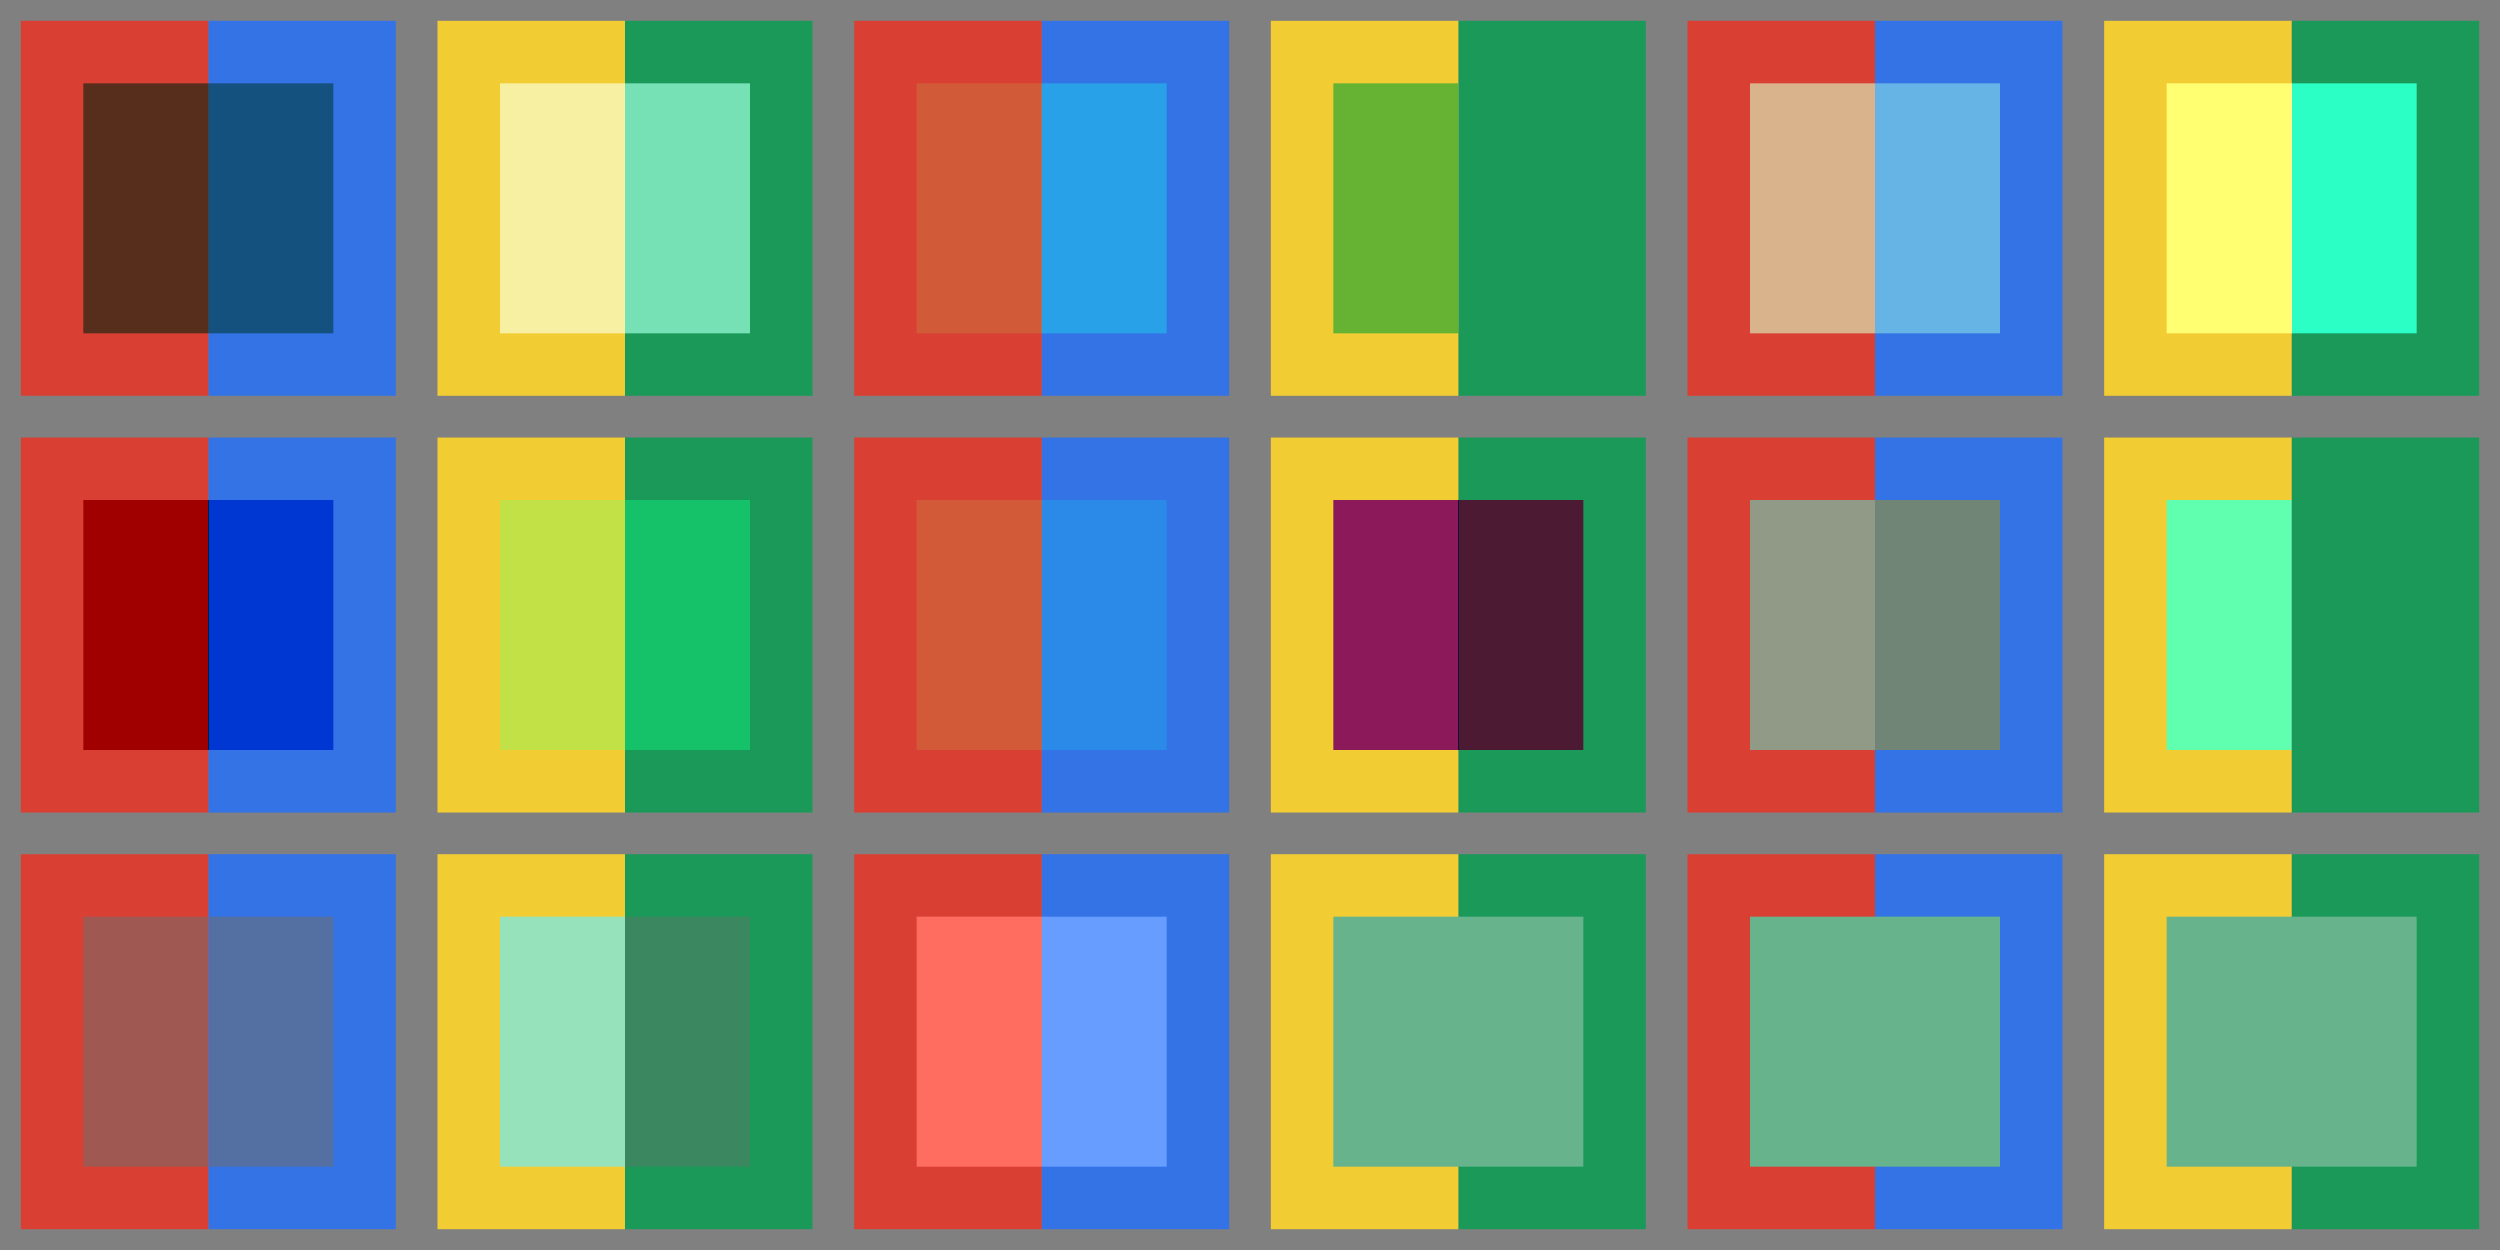
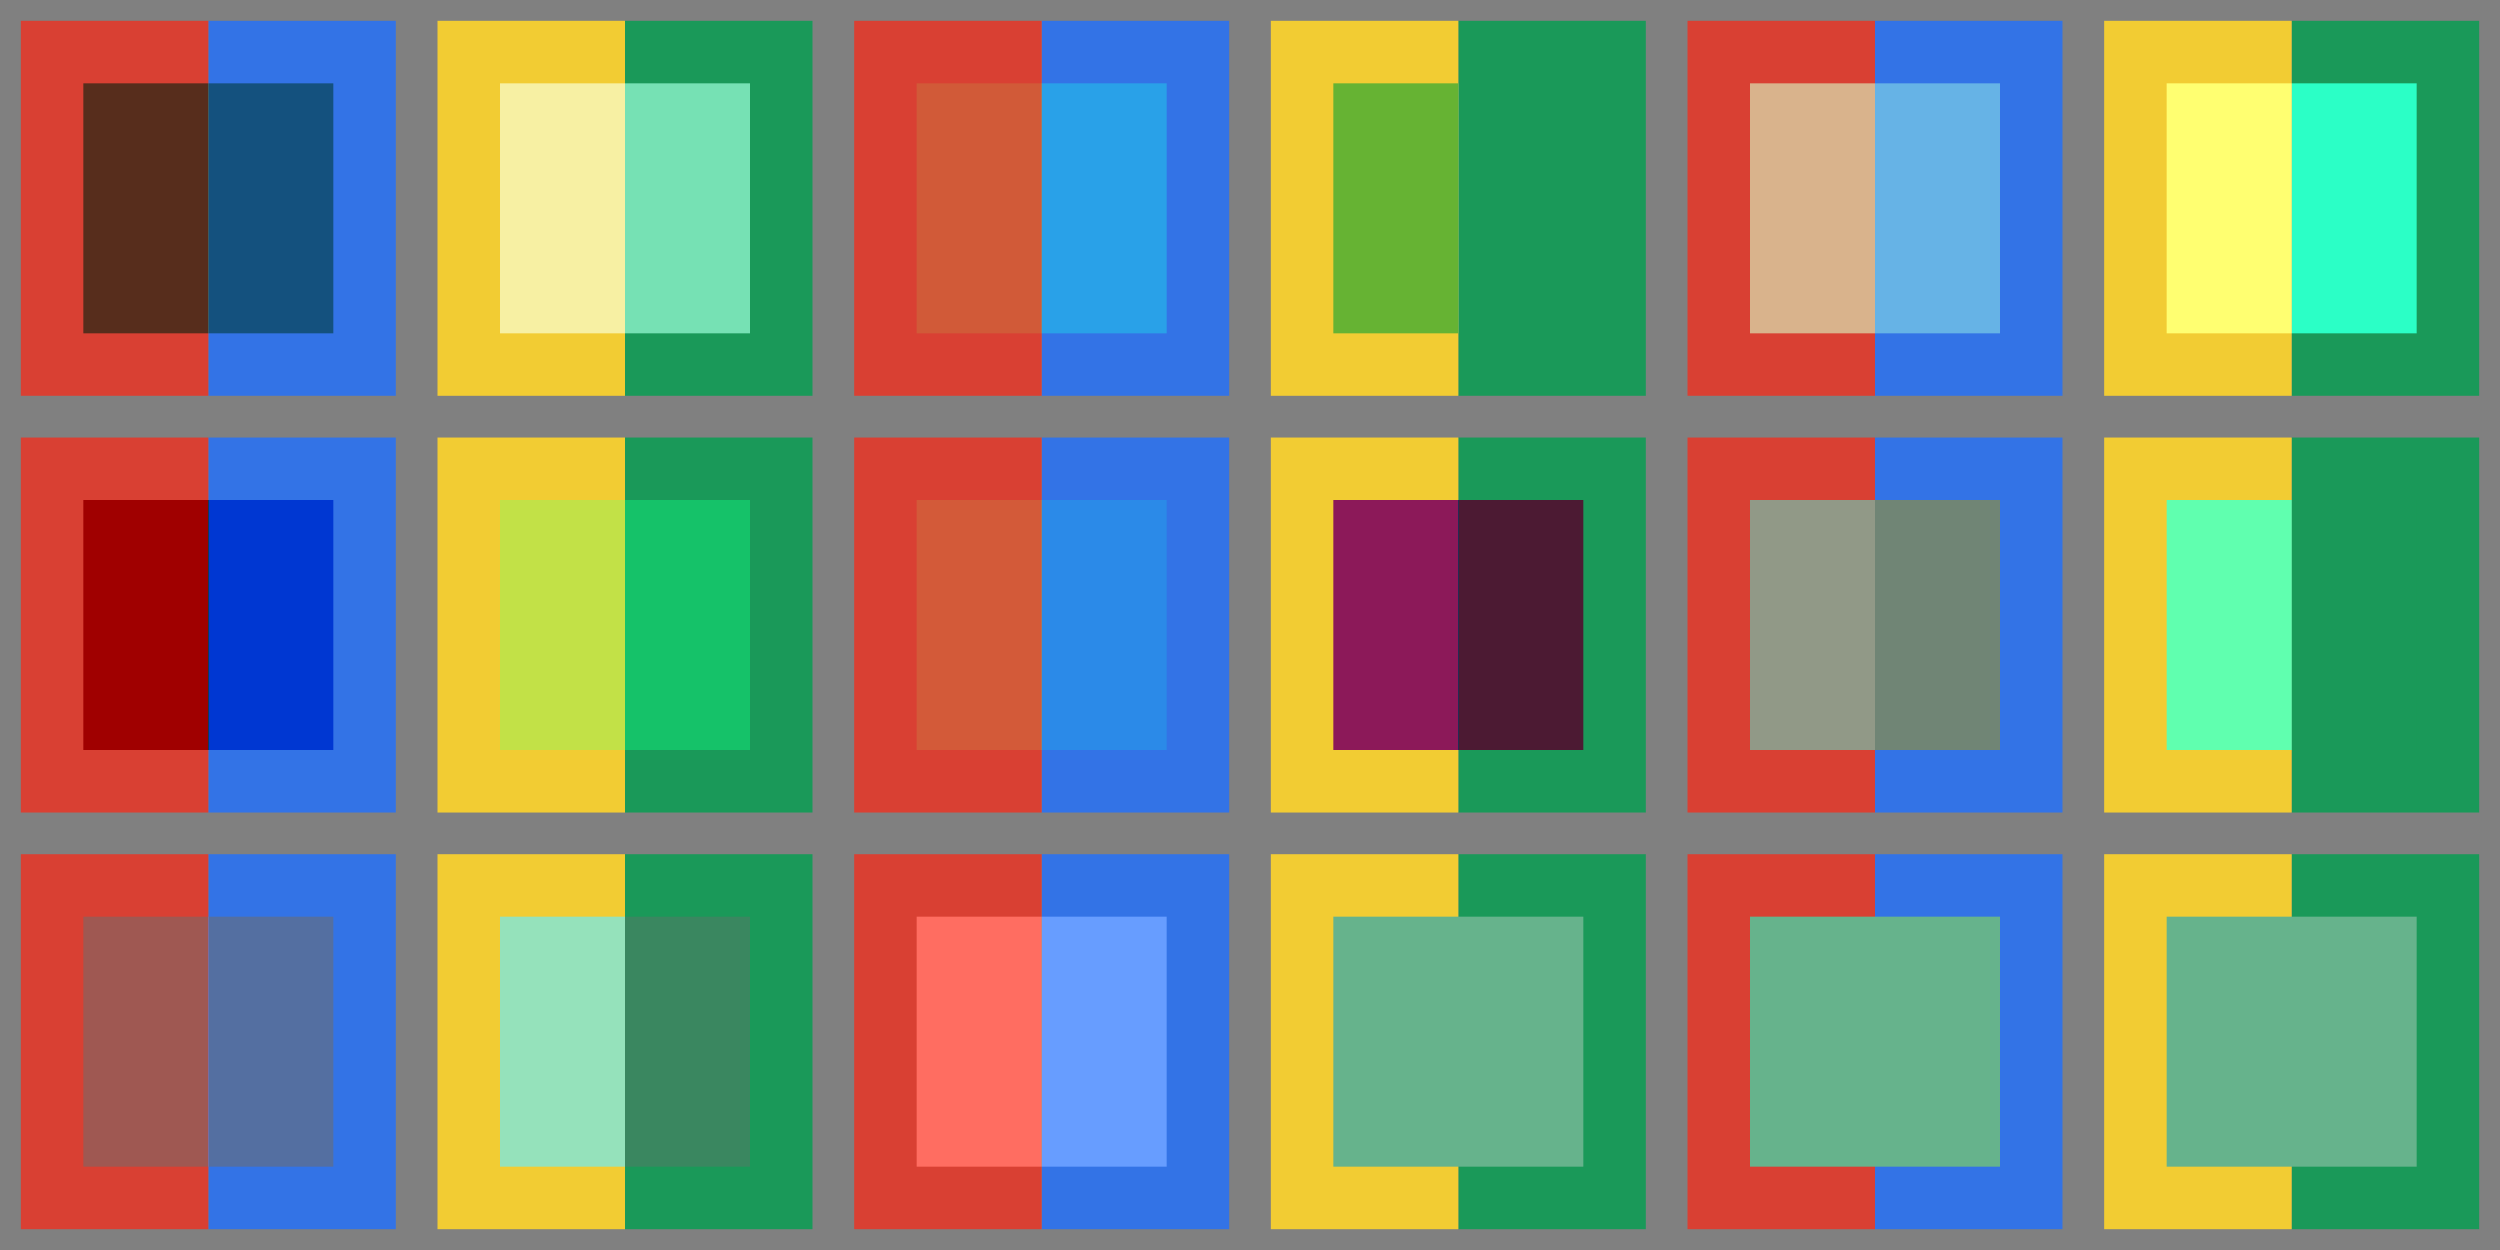
<svg xmlns="http://www.w3.org/2000/svg" viewBox="0 0 600 300" width="600" height="300" style="isolation:isolate">
  <rect width="600" height="300" fill="#808080" />
-   <g transform="translate(550 250)">
-     <path d="M45 -45C45 -45 45 45 45 45C45 45 0 45 0 45C0 45 0 -45 0 -45C0 -45 45 -45 45 -45Z" fill="#1a9959" />
-     <path d="M0 -45C0 -45 0 45 0 45C0 45 -45 45 -45 45C-45 45 -45 -45 -45 -45C-45 -45 0 -45 0 -45Z" fill="#f2cc33" />
-   </g>
-   <g transform="translate(550 250)">
-     <path d="M30 -30C30 -30 30 30 30 30C30 30 -30 30 -30 30C-30 30 -30 -30 -30 -30C-30 -30 30 -30 30 -30Z" fill="#66b38c" />
-   </g>
-   <g transform="translate(450 250)">
-     <path d="M45 -45C45 -45 45 45 45 45C45 45 0 45 0 45C0 45 0 -45 0 -45C0 -45 45 -45 45 -45Z" fill="#3373e6" />
-     <path d="M0 -45C0 -45 0 45 0 45C0 45 -45 45 -45 45C-45 45 -45 -45 -45 -45C-45 -45 0 -45 0 -45Z" fill="#d94033" />
-   </g>
-   <g transform="translate(450 250)">
-     <path d="M30 -30C30 -30 30 30 30 30C30 30 -30 30 -30 30C-30 30 -30 -30 -30 -30C-30 -30 30 -30 30 -30Z" fill="#66b38c" />
-   </g>
-   <g transform="translate(350 250)">
-     <path d="M45 -45C45 -45 45 45 45 45C45 45 0 45 0 45C0 45 0 -45 0 -45C0 -45 45 -45 45 -45Z" fill="#1a9959" />
-     <path d="M0 -45C0 -45 0 45 0 45C0 45 -45 45 -45 45C-45 45 -45 -45 -45 -45C-45 -45 0 -45 0 -45Z" fill="#f2cc33" />
-   </g>
-   <g style="mix-blend-mode:plus-lighter">
-     <g transform="translate(350 250)">
+   <g style="isolation:isolate">
+     <g transform="translate(550 250)">
+       <path d="M45 -45C45 -45 45 45 45 45C45 45 0 45 0 45C0 45 0 -45 0 -45C0 -45 45 -45 45 -45Z" fill="#1a9959" />
+       <path d="M0 -45C0 -45 0 45 0 45C0 45 -45 45 -45 45C-45 45 -45 -45 -45 -45C-45 -45 0 -45 0 -45Z" fill="#f2cc33" />
+     </g>
+     <g transform="translate(550 250)">
      <path d="M30 -30C30 -30 30 30 30 30C30 30 -30 30 -30 30C-30 30 -30 -30 -30 -30C-30 -30 30 -30 30 -30Z" fill="#66b38c" />
    </g>
-   </g>
-   <g transform="translate(250 250)">
-     <path d="M45 -45C45 -45 45 45 45 45C45 45 0 45 0 45C0 45 0 -45 0 -45C0 -45 45 -45 45 -45Z" fill="#3373e6" />
-     <path d="M0 -45C0 -45 0 45 0 45C0 45 -45 45 -45 45C-45 45 -45 -45 -45 -45C-45 -45 0 -45 0 -45Z" fill="#d94033" />
-   </g>
-   <g style="mix-blend-mode:luminosity">
-     <g transform="translate(250 250)">
+     <g transform="translate(450 250)">
+       <path d="M45 -45C45 -45 45 45 45 45C45 45 0 45 0 45C0 45 0 -45 0 -45C0 -45 45 -45 45 -45Z" fill="#3373e6" />
+       <path d="M0 -45C0 -45 0 45 0 45C0 45 -45 45 -45 45C-45 45 -45 -45 -45 -45C-45 -45 0 -45 0 -45Z" fill="#d94033" />
+     </g>
+     <g transform="translate(450 250)">
      <path d="M30 -30C30 -30 30 30 30 30C30 30 -30 30 -30 30C-30 30 -30 -30 -30 -30C-30 -30 30 -30 30 -30Z" fill="#66b38c" />
    </g>
-   </g>
-   <g transform="translate(150 250)">
-     <path d="M45 -45C45 -45 45 45 45 45C45 45 0 45 0 45C0 45 0 -45 0 -45C0 -45 45 -45 45 -45Z" fill="#1a9959" />
-     <path d="M0 -45C0 -45 0 45 0 45C0 45 -45 45 -45 45C-45 45 -45 -45 -45 -45C-45 -45 0 -45 0 -45Z" fill="#f2cc33" />
-   </g>
-   <g style="mix-blend-mode:color">
+     <g transform="translate(350 250)">
+       <path d="M45 -45C45 -45 45 45 45 45C45 45 0 45 0 45C0 45 0 -45 0 -45C0 -45 45 -45 45 -45Z" fill="#1a9959" />
+       <path d="M0 -45C0 -45 0 45 0 45C0 45 -45 45 -45 45C-45 45 -45 -45 -45 -45C-45 -45 0 -45 0 -45Z" fill="#f2cc33" />
+     </g>
+     <g style="mix-blend-mode:plus-lighter">
+       <g transform="translate(350 250)">
+         <path d="M30 -30C30 -30 30 30 30 30C30 30 -30 30 -30 30C-30 30 -30 -30 -30 -30C-30 -30 30 -30 30 -30Z" fill="#66b38c" />
+       </g>
+     </g>
+     <g transform="translate(250 250)">
+       <path d="M45 -45C45 -45 45 45 45 45C45 45 0 45 0 45C0 45 0 -45 0 -45C0 -45 45 -45 45 -45Z" fill="#3373e6" />
+       <path d="M0 -45C0 -45 0 45 0 45C0 45 -45 45 -45 45C-45 45 -45 -45 -45 -45C-45 -45 0 -45 0 -45Z" fill="#d94033" />
+     </g>
+     <g style="mix-blend-mode:luminosity">
+       <g transform="translate(250 250)">
+         <path d="M30 -30C30 -30 30 30 30 30C30 30 -30 30 -30 30C-30 30 -30 -30 -30 -30C-30 -30 30 -30 30 -30Z" fill="#66b38c" />
+       </g>
+     </g>
    <g transform="translate(150 250)">
-       <path d="M30 -30C30 -30 30 30 30 30C30 30 -30 30 -30 30C-30 30 -30 -30 -30 -30C-30 -30 30 -30 30 -30Z" fill="#66b38c" />
+       <path d="M45 -45C45 -45 45 45 45 45C45 45 0 45 0 45C0 45 0 -45 0 -45C0 -45 45 -45 45 -45Z" fill="#1a9959" />
+       <path d="M0 -45C0 -45 0 45 0 45C0 45 -45 45 -45 45C-45 45 -45 -45 -45 -45C-45 -45 0 -45 0 -45Z" fill="#f2cc33" />
    </g>
-   </g>
-   <g transform="translate(50 250)">
-     <path d="M45 -45C45 -45 45 45 45 45C45 45 0 45 0 45C0 45 0 -45 0 -45C0 -45 45 -45 45 -45Z" fill="#3373e6" />
-     <path d="M0 -45C0 -45 0 45 0 45C0 45 -45 45 -45 45C-45 45 -45 -45 -45 -45C-45 -45 0 -45 0 -45Z" fill="#d94033" />
-   </g>
-   <g style="mix-blend-mode:saturation">
+     <g style="mix-blend-mode:color">
+       <g transform="translate(150 250)">
+         <path d="M30 -30C30 -30 30 30 30 30C30 30 -30 30 -30 30C-30 30 -30 -30 -30 -30C-30 -30 30 -30 30 -30Z" fill="#66b38c" />
+       </g>
+     </g>
    <g transform="translate(50 250)">
-       <path d="M30 -30C30 -30 30 30 30 30C30 30 -30 30 -30 30C-30 30 -30 -30 -30 -30C-30 -30 30 -30 30 -30Z" fill="#66b38c" />
+       <path d="M45 -45C45 -45 45 45 45 45C45 45 0 45 0 45C0 45 0 -45 0 -45C0 -45 45 -45 45 -45Z" fill="#3373e6" />
+       <path d="M0 -45C0 -45 0 45 0 45C0 45 -45 45 -45 45C-45 45 -45 -45 -45 -45C-45 -45 0 -45 0 -45Z" fill="#d94033" />
    </g>
-   </g>
-   <g transform="translate(550 150)">
-     <path d="M45 -45C45 -45 45 45 45 45C45 45 0 45 0 45C0 45 0 -45 0 -45C0 -45 45 -45 45 -45Z" fill="#1a9959" />
-     <path d="M0 -45C0 -45 0 45 0 45C0 45 -45 45 -45 45C-45 45 -45 -45 -45 -45C-45 -45 0 -45 0 -45Z" fill="#f2cc33" />
-   </g>
-   <g style="mix-blend-mode:hue">
+     <g style="mix-blend-mode:saturation">
+       <g transform="translate(50 250)">
+         <path d="M30 -30C30 -30 30 30 30 30C30 30 -30 30 -30 30C-30 30 -30 -30 -30 -30C-30 -30 30 -30 30 -30Z" fill="#66b38c" />
+       </g>
+     </g>
    <g transform="translate(550 150)">
-       <path d="M30 -30C30 -30 30 30 30 30C30 30 -30 30 -30 30C-30 30 -30 -30 -30 -30C-30 -30 30 -30 30 -30Z" fill="#66b38c" />
+       <path d="M45 -45C45 -45 45 45 45 45C45 45 0 45 0 45C0 45 0 -45 0 -45C0 -45 45 -45 45 -45Z" fill="#1a9959" />
+       <path d="M0 -45C0 -45 0 45 0 45C0 45 -45 45 -45 45C-45 45 -45 -45 -45 -45C-45 -45 0 -45 0 -45Z" fill="#f2cc33" />
    </g>
-   </g>
-   <g transform="translate(450 150)">
-     <path d="M45 -45C45 -45 45 45 45 45C45 45 0 45 0 45C0 45 0 -45 0 -45C0 -45 45 -45 45 -45Z" fill="#3373e6" />
-     <path d="M0 -45C0 -45 0 45 0 45C0 45 -45 45 -45 45C-45 45 -45 -45 -45 -45C-45 -45 0 -45 0 -45Z" fill="#d94033" />
-   </g>
-   <g style="mix-blend-mode:exclusion">
+     <g style="mix-blend-mode:hue">
+       <g transform="translate(550 150)">
+         <path d="M30 -30C30 -30 30 30 30 30C30 30 -30 30 -30 30C-30 30 -30 -30 -30 -30C-30 -30 30 -30 30 -30Z" fill="#66b38c" />
+       </g>
+     </g>
    <g transform="translate(450 150)">
-       <path d="M30 -30C30 -30 30 30 30 30C30 30 -30 30 -30 30C-30 30 -30 -30 -30 -30C-30 -30 30 -30 30 -30Z" fill="#66b38c" />
+       <path d="M45 -45C45 -45 45 45 45 45C45 45 0 45 0 45C0 45 0 -45 0 -45C0 -45 45 -45 45 -45Z" fill="#3373e6" />
+       <path d="M0 -45C0 -45 0 45 0 45C0 45 -45 45 -45 45C-45 45 -45 -45 -45 -45C-45 -45 0 -45 0 -45Z" fill="#d94033" />
    </g>
-   </g>
-   <g transform="translate(350 150)">
-     <path d="M45 -45C45 -45 45 45 45 45C45 45 0 45 0 45C0 45 0 -45 0 -45C0 -45 45 -45 45 -45Z" fill="#1a9959" />
-     <path d="M0 -45C0 -45 0 45 0 45C0 45 -45 45 -45 45C-45 45 -45 -45 -45 -45C-45 -45 0 -45 0 -45Z" fill="#f2cc33" />
-   </g>
-   <g style="mix-blend-mode:difference">
+     <g style="mix-blend-mode:exclusion">
+       <g transform="translate(450 150)">
+         <path d="M30 -30C30 -30 30 30 30 30C30 30 -30 30 -30 30C-30 30 -30 -30 -30 -30C-30 -30 30 -30 30 -30Z" fill="#66b38c" />
+       </g>
+     </g>
    <g transform="translate(350 150)">
-       <path d="M30 -30C30 -30 30 30 30 30C30 30 -30 30 -30 30C-30 30 -30 -30 -30 -30C-30 -30 30 -30 30 -30Z" fill="#66b38c" />
+       <path d="M45 -45C45 -45 45 45 45 45C45 45 0 45 0 45C0 45 0 -45 0 -45C0 -45 45 -45 45 -45Z" fill="#1a9959" />
+       <path d="M0 -45C0 -45 0 45 0 45C0 45 -45 45 -45 45C-45 45 -45 -45 -45 -45C-45 -45 0 -45 0 -45Z" fill="#f2cc33" />
    </g>
-   </g>
-   <g transform="translate(250 150)">
-     <path d="M45 -45C45 -45 45 45 45 45C45 45 0 45 0 45C0 45 0 -45 0 -45C0 -45 45 -45 45 -45Z" fill="#3373e6" />
-     <path d="M0 -45C0 -45 0 45 0 45C0 45 -45 45 -45 45C-45 45 -45 -45 -45 -45C-45 -45 0 -45 0 -45Z" fill="#d94033" />
-   </g>
-   <g style="mix-blend-mode:soft-light">
+     <g style="mix-blend-mode:difference">
+       <g transform="translate(350 150)">
+         <path d="M30 -30C30 -30 30 30 30 30C30 30 -30 30 -30 30C-30 30 -30 -30 -30 -30C-30 -30 30 -30 30 -30Z" fill="#66b38c" />
+       </g>
+     </g>
    <g transform="translate(250 150)">
-       <path d="M30 -30C30 -30 30 30 30 30C30 30 -30 30 -30 30C-30 30 -30 -30 -30 -30C-30 -30 30 -30 30 -30Z" fill="#66b38c" />
+       <path d="M45 -45C45 -45 45 45 45 45C45 45 0 45 0 45C0 45 0 -45 0 -45C0 -45 45 -45 45 -45Z" fill="#3373e6" />
+       <path d="M0 -45C0 -45 0 45 0 45C0 45 -45 45 -45 45C-45 45 -45 -45 -45 -45C-45 -45 0 -45 0 -45Z" fill="#d94033" />
    </g>
-   </g>
-   <g transform="translate(150 150)">
-     <path d="M45 -45C45 -45 45 45 45 45C45 45 0 45 0 45C0 45 0 -45 0 -45C0 -45 45 -45 45 -45Z" fill="#1a9959" />
-     <path d="M0 -45C0 -45 0 45 0 45C0 45 -45 45 -45 45C-45 45 -45 -45 -45 -45C-45 -45 0 -45 0 -45Z" fill="#f2cc33" />
-   </g>
-   <g style="mix-blend-mode:hard-light">
+     <g style="mix-blend-mode:soft-light">
+       <g transform="translate(250 150)">
+         <path d="M30 -30C30 -30 30 30 30 30C30 30 -30 30 -30 30C-30 30 -30 -30 -30 -30C-30 -30 30 -30 30 -30Z" fill="#66b38c" />
+       </g>
+     </g>
    <g transform="translate(150 150)">
-       <path d="M30 -30C30 -30 30 30 30 30C30 30 -30 30 -30 30C-30 30 -30 -30 -30 -30C-30 -30 30 -30 30 -30Z" fill="#66b38c" />
+       <path d="M45 -45C45 -45 45 45 45 45C45 45 0 45 0 45C0 45 0 -45 0 -45C0 -45 45 -45 45 -45Z" fill="#1a9959" />
+       <path d="M0 -45C0 -45 0 45 0 45C0 45 -45 45 -45 45C-45 45 -45 -45 -45 -45C-45 -45 0 -45 0 -45Z" fill="#f2cc33" />
    </g>
-   </g>
-   <g transform="translate(50 150)">
-     <path d="M45 -45C45 -45 45 45 45 45C45 45 0 45 0 45C0 45 0 -45 0 -45C0 -45 45 -45 45 -45Z" fill="#3373e6" />
-     <path d="M0 -45C0 -45 0 45 0 45C0 45 -45 45 -45 45C-45 45 -45 -45 -45 -45C-45 -45 0 -45 0 -45Z" fill="#d94033" />
-   </g>
-   <g style="mix-blend-mode:color-burn">
+     <g style="mix-blend-mode:hard-light">
+       <g transform="translate(150 150)">
+         <path d="M30 -30C30 -30 30 30 30 30C30 30 -30 30 -30 30C-30 30 -30 -30 -30 -30C-30 -30 30 -30 30 -30Z" fill="#66b38c" />
+       </g>
+     </g>
    <g transform="translate(50 150)">
-       <path d="M30 -30C30 -30 30 30 30 30C30 30 -30 30 -30 30C-30 30 -30 -30 -30 -30C-30 -30 30 -30 30 -30Z" fill="#66b38c" />
+       <path d="M45 -45C45 -45 45 45 45 45C45 45 0 45 0 45C0 45 0 -45 0 -45C0 -45 45 -45 45 -45Z" fill="#3373e6" />
+       <path d="M0 -45C0 -45 0 45 0 45C0 45 -45 45 -45 45C-45 45 -45 -45 -45 -45C-45 -45 0 -45 0 -45Z" fill="#d94033" />
    </g>
-   </g>
-   <g transform="translate(550 50)">
-     <path d="M45 -45C45 -45 45 45 45 45C45 45 0 45 0 45C0 45 0 -45 0 -45C0 -45 45 -45 45 -45Z" fill="#1a9959" />
-     <path d="M0 -45C0 -45 0 45 0 45C0 45 -45 45 -45 45C-45 45 -45 -45 -45 -45C-45 -45 0 -45 0 -45Z" fill="#f2cc33" />
-   </g>
-   <g style="mix-blend-mode:color-dodge">
+     <g style="mix-blend-mode:color-burn">
+       <g transform="translate(50 150)">
+         <path d="M30 -30C30 -30 30 30 30 30C30 30 -30 30 -30 30C-30 30 -30 -30 -30 -30C-30 -30 30 -30 30 -30Z" fill="#66b38c" />
+       </g>
+     </g>
    <g transform="translate(550 50)">
-       <path d="M30 -30C30 -30 30 30 30 30C30 30 -30 30 -30 30C-30 30 -30 -30 -30 -30C-30 -30 30 -30 30 -30Z" fill="#66b38c" />
+       <path d="M45 -45C45 -45 45 45 45 45C45 45 0 45 0 45C0 45 0 -45 0 -45C0 -45 45 -45 45 -45Z" fill="#1a9959" />
+       <path d="M0 -45C0 -45 0 45 0 45C0 45 -45 45 -45 45C-45 45 -45 -45 -45 -45C-45 -45 0 -45 0 -45Z" fill="#f2cc33" />
    </g>
-   </g>
-   <g transform="translate(450 50)">
-     <path d="M45 -45C45 -45 45 45 45 45C45 45 0 45 0 45C0 45 0 -45 0 -45C0 -45 45 -45 45 -45Z" fill="#3373e6" />
-     <path d="M0 -45C0 -45 0 45 0 45C0 45 -45 45 -45 45C-45 45 -45 -45 -45 -45C-45 -45 0 -45 0 -45Z" fill="#d94033" />
-   </g>
-   <g style="mix-blend-mode:lighten">
+     <g style="mix-blend-mode:color-dodge">
+       <g transform="translate(550 50)">
+         <path d="M30 -30C30 -30 30 30 30 30C30 30 -30 30 -30 30C-30 30 -30 -30 -30 -30C-30 -30 30 -30 30 -30Z" fill="#66b38c" />
+       </g>
+     </g>
    <g transform="translate(450 50)">
-       <path d="M30 -30C30 -30 30 30 30 30C30 30 -30 30 -30 30C-30 30 -30 -30 -30 -30C-30 -30 30 -30 30 -30Z" fill="#66b38c" />
+       <path d="M45 -45C45 -45 45 45 45 45C45 45 0 45 0 45C0 45 0 -45 0 -45C0 -45 45 -45 45 -45Z" fill="#3373e6" />
+       <path d="M0 -45C0 -45 0 45 0 45C0 45 -45 45 -45 45C-45 45 -45 -45 -45 -45C-45 -45 0 -45 0 -45Z" fill="#d94033" />
    </g>
-   </g>
-   <g transform="translate(350 50)">
-     <path d="M45 -45C45 -45 45 45 45 45C45 45 0 45 0 45C0 45 0 -45 0 -45C0 -45 45 -45 45 -45Z" fill="#1a9959" />
-     <path d="M0 -45C0 -45 0 45 0 45C0 45 -45 45 -45 45C-45 45 -45 -45 -45 -45C-45 -45 0 -45 0 -45Z" fill="#f2cc33" />
-   </g>
-   <g style="mix-blend-mode:darken">
+     <g style="mix-blend-mode:lighten">
+       <g transform="translate(450 50)">
+         <path d="M30 -30C30 -30 30 30 30 30C30 30 -30 30 -30 30C-30 30 -30 -30 -30 -30C-30 -30 30 -30 30 -30Z" fill="#66b38c" />
+       </g>
+     </g>
    <g transform="translate(350 50)">
-       <path d="M30 -30C30 -30 30 30 30 30C30 30 -30 30 -30 30C-30 30 -30 -30 -30 -30C-30 -30 30 -30 30 -30Z" fill="#66b38c" />
+       <path d="M45 -45C45 -45 45 45 45 45C45 45 0 45 0 45C0 45 0 -45 0 -45C0 -45 45 -45 45 -45Z" fill="#1a9959" />
+       <path d="M0 -45C0 -45 0 45 0 45C0 45 -45 45 -45 45C-45 45 -45 -45 -45 -45C-45 -45 0 -45 0 -45Z" fill="#f2cc33" />
    </g>
-   </g>
-   <g transform="translate(250 50)">
-     <path d="M45 -45C45 -45 45 45 45 45C45 45 0 45 0 45C0 45 0 -45 0 -45C0 -45 45 -45 45 -45Z" fill="#3373e6" />
-     <path d="M0 -45C0 -45 0 45 0 45C0 45 -45 45 -45 45C-45 45 -45 -45 -45 -45C-45 -45 0 -45 0 -45Z" fill="#d94033" />
-   </g>
-   <g style="mix-blend-mode:overlay">
+     <g style="mix-blend-mode:darken">
+       <g transform="translate(350 50)">
+         <path d="M30 -30C30 -30 30 30 30 30C30 30 -30 30 -30 30C-30 30 -30 -30 -30 -30C-30 -30 30 -30 30 -30Z" fill="#66b38c" />
+       </g>
+     </g>
    <g transform="translate(250 50)">
-       <path d="M30 -30C30 -30 30 30 30 30C30 30 -30 30 -30 30C-30 30 -30 -30 -30 -30C-30 -30 30 -30 30 -30Z" fill="#66b38c" />
+       <path d="M45 -45C45 -45 45 45 45 45C45 45 0 45 0 45C0 45 0 -45 0 -45C0 -45 45 -45 45 -45Z" fill="#3373e6" />
+       <path d="M0 -45C0 -45 0 45 0 45C0 45 -45 45 -45 45C-45 45 -45 -45 -45 -45C-45 -45 0 -45 0 -45Z" fill="#d94033" />
    </g>
-   </g>
-   <g transform="translate(150 50)">
-     <path d="M45 -45C45 -45 45 45 45 45C45 45 0 45 0 45C0 45 0 -45 0 -45C0 -45 45 -45 45 -45Z" fill="#1a9959" />
-     <path d="M0 -45C0 -45 0 45 0 45C0 45 -45 45 -45 45C-45 45 -45 -45 -45 -45C-45 -45 0 -45 0 -45Z" fill="#f2cc33" />
-   </g>
-   <g style="mix-blend-mode:screen">
+     <g style="mix-blend-mode:overlay">
+       <g transform="translate(250 50)">
+         <path d="M30 -30C30 -30 30 30 30 30C30 30 -30 30 -30 30C-30 30 -30 -30 -30 -30C-30 -30 30 -30 30 -30Z" fill="#66b38c" />
+       </g>
+     </g>
    <g transform="translate(150 50)">
-       <path d="M30 -30C30 -30 30 30 30 30C30 30 -30 30 -30 30C-30 30 -30 -30 -30 -30C-30 -30 30 -30 30 -30Z" fill="#66b38c" />
+       <path d="M45 -45C45 -45 45 45 45 45C45 45 0 45 0 45C0 45 0 -45 0 -45C0 -45 45 -45 45 -45Z" fill="#1a9959" />
+       <path d="M0 -45C0 -45 0 45 0 45C0 45 -45 45 -45 45C-45 45 -45 -45 -45 -45C-45 -45 0 -45 0 -45Z" fill="#f2cc33" />
    </g>
-   </g>
-   <g transform="translate(50 50)">
-     <path d="M45 -45C45 -45 45 45 45 45C45 45 0 45 0 45C0 45 0 -45 0 -45C0 -45 45 -45 45 -45Z" fill="#3373e6" />
-     <path d="M0 -45C0 -45 0 45 0 45C0 45 -45 45 -45 45C-45 45 -45 -45 -45 -45C-45 -45 0 -45 0 -45Z" fill="#d94033" />
-   </g>
-   <g style="mix-blend-mode:multiply">
+     <g style="mix-blend-mode:screen">
+       <g transform="translate(150 50)">
+         <path d="M30 -30C30 -30 30 30 30 30C30 30 -30 30 -30 30C-30 30 -30 -30 -30 -30C-30 -30 30 -30 30 -30Z" fill="#66b38c" />
+       </g>
+     </g>
    <g transform="translate(50 50)">
-       <path d="M30 -30C30 -30 30 30 30 30C30 30 -30 30 -30 30C-30 30 -30 -30 -30 -30C-30 -30 30 -30 30 -30Z" fill="#66b38c" />
+       <path d="M45 -45C45 -45 45 45 45 45C45 45 0 45 0 45C0 45 0 -45 0 -45C0 -45 45 -45 45 -45Z" fill="#3373e6" />
+       <path d="M0 -45C0 -45 0 45 0 45C0 45 -45 45 -45 45C-45 45 -45 -45 -45 -45C-45 -45 0 -45 0 -45Z" fill="#d94033" />
+     </g>
+     <g style="mix-blend-mode:multiply">
+       <g transform="translate(50 50)">
+         <path d="M30 -30C30 -30 30 30 30 30C30 30 -30 30 -30 30C-30 30 -30 -30 -30 -30C-30 -30 30 -30 30 -30Z" fill="#66b38c" />
+       </g>
    </g>
  </g>
</svg>
